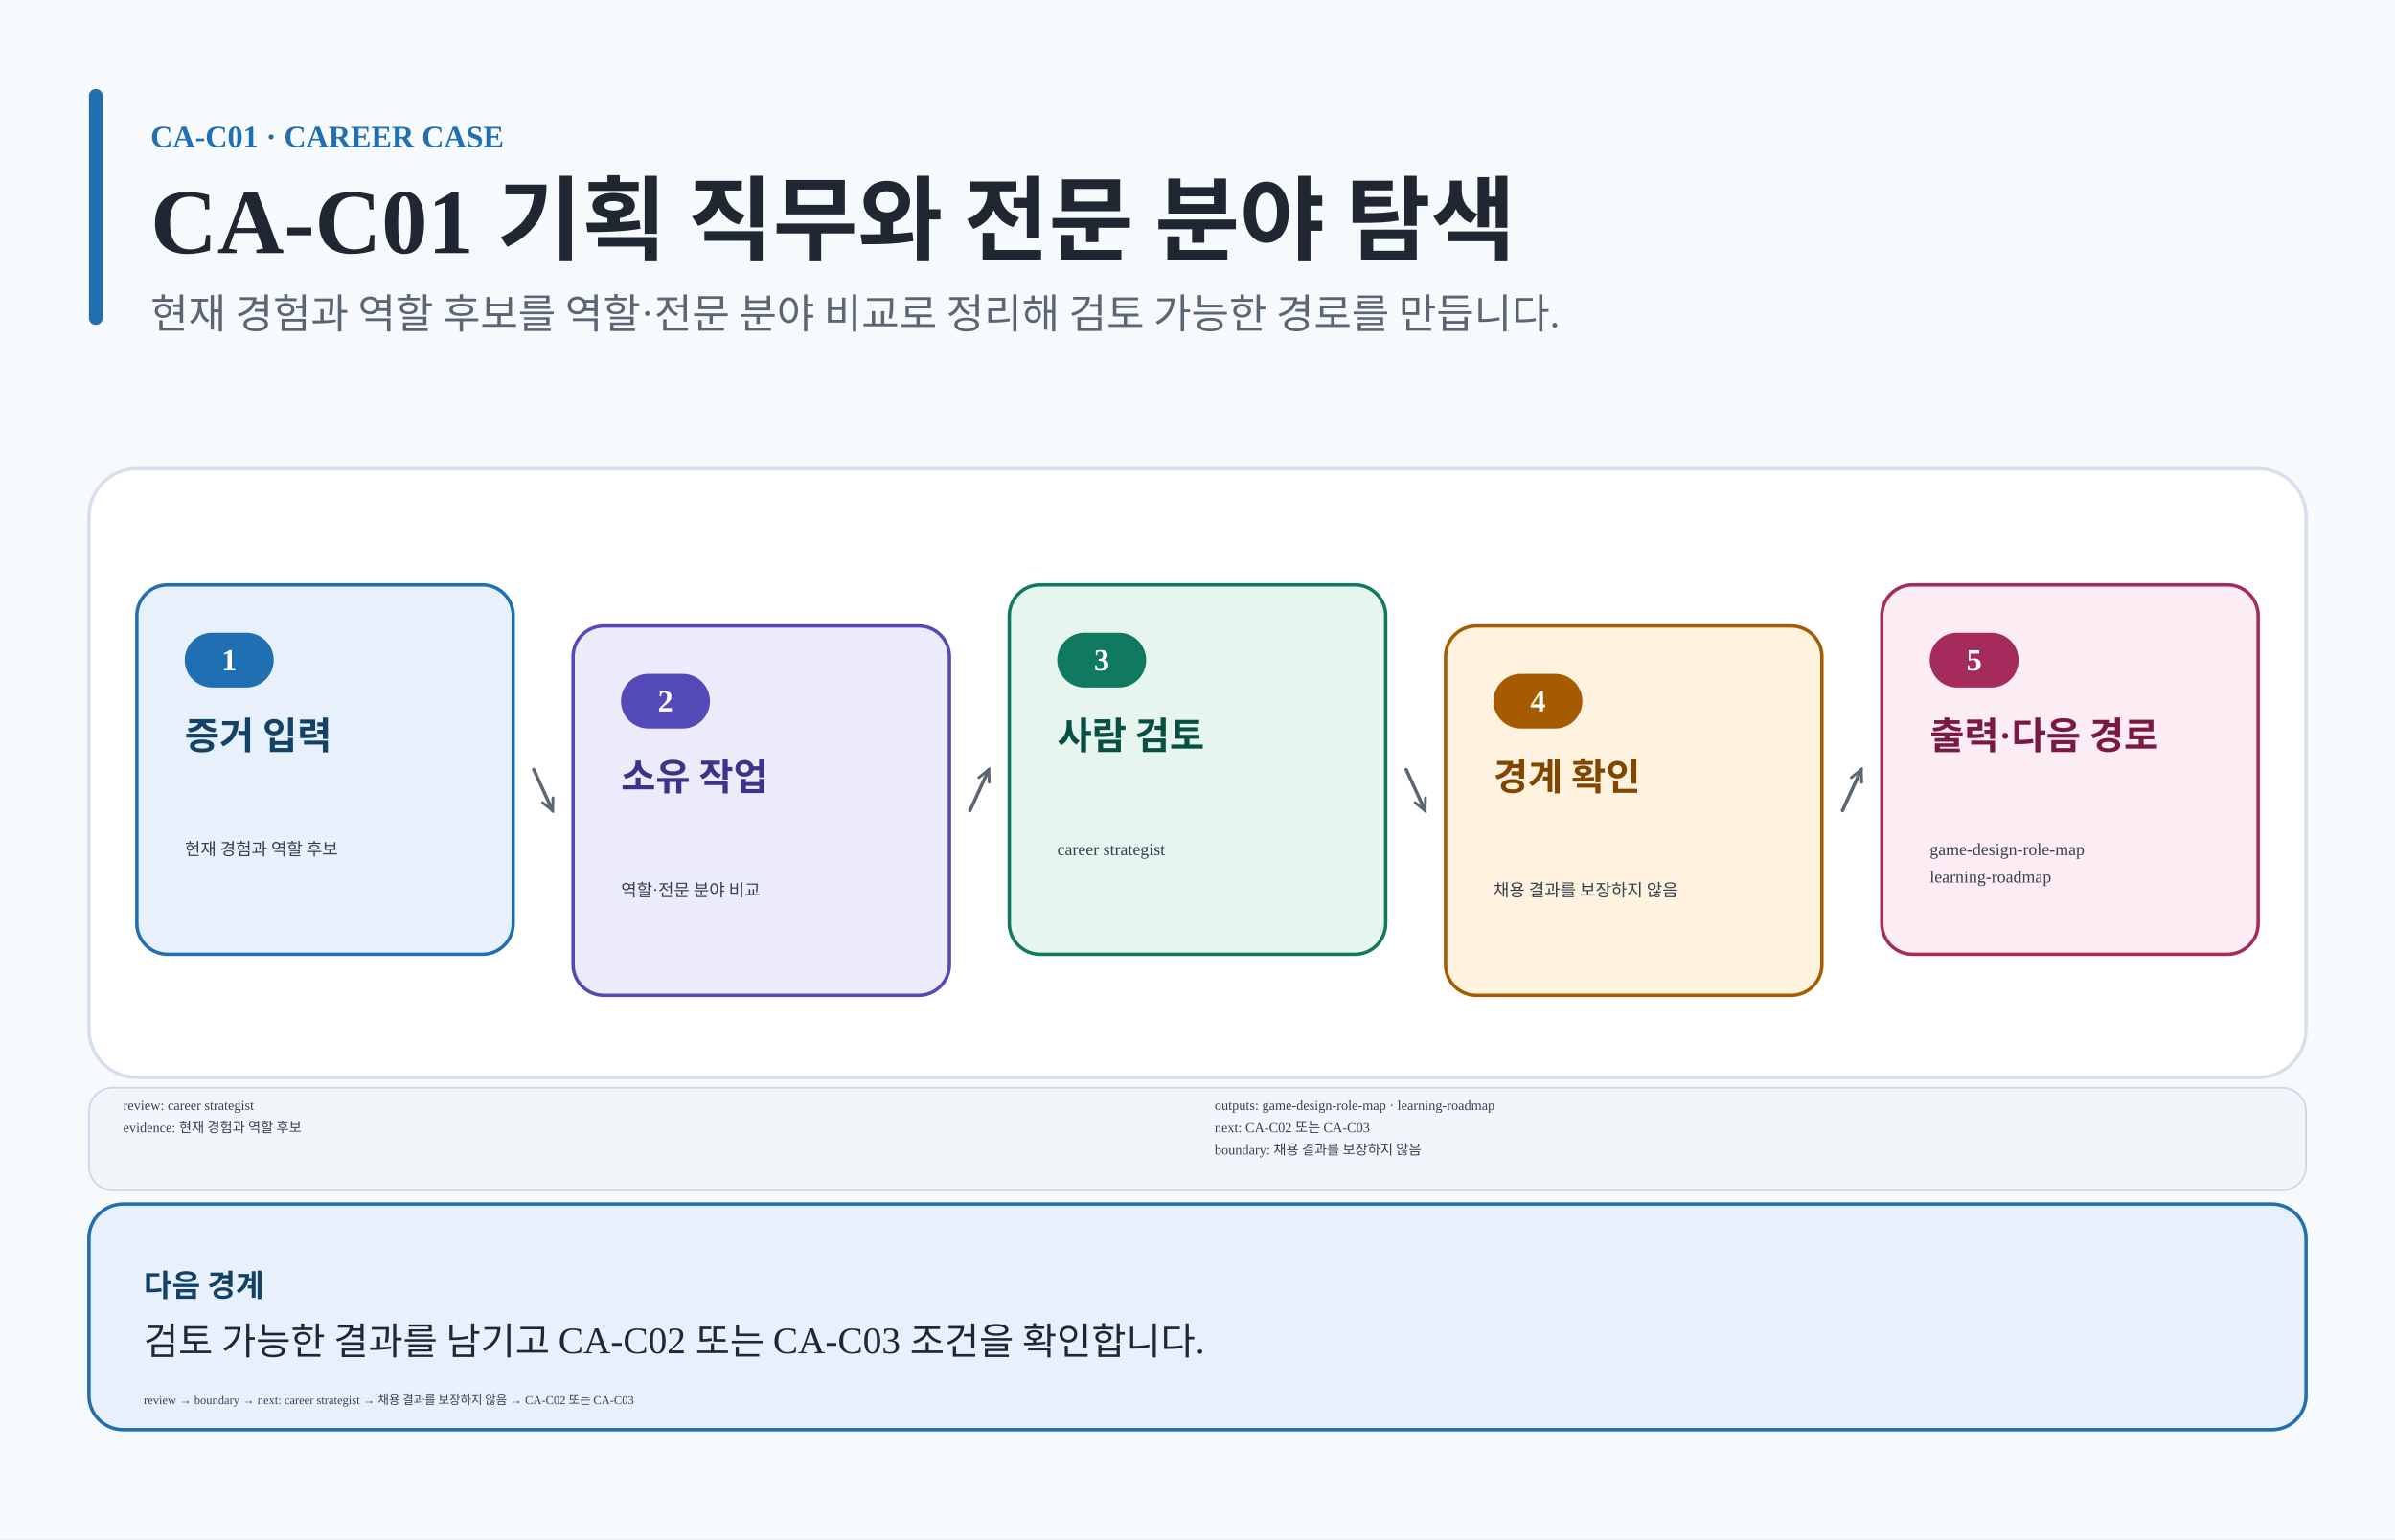
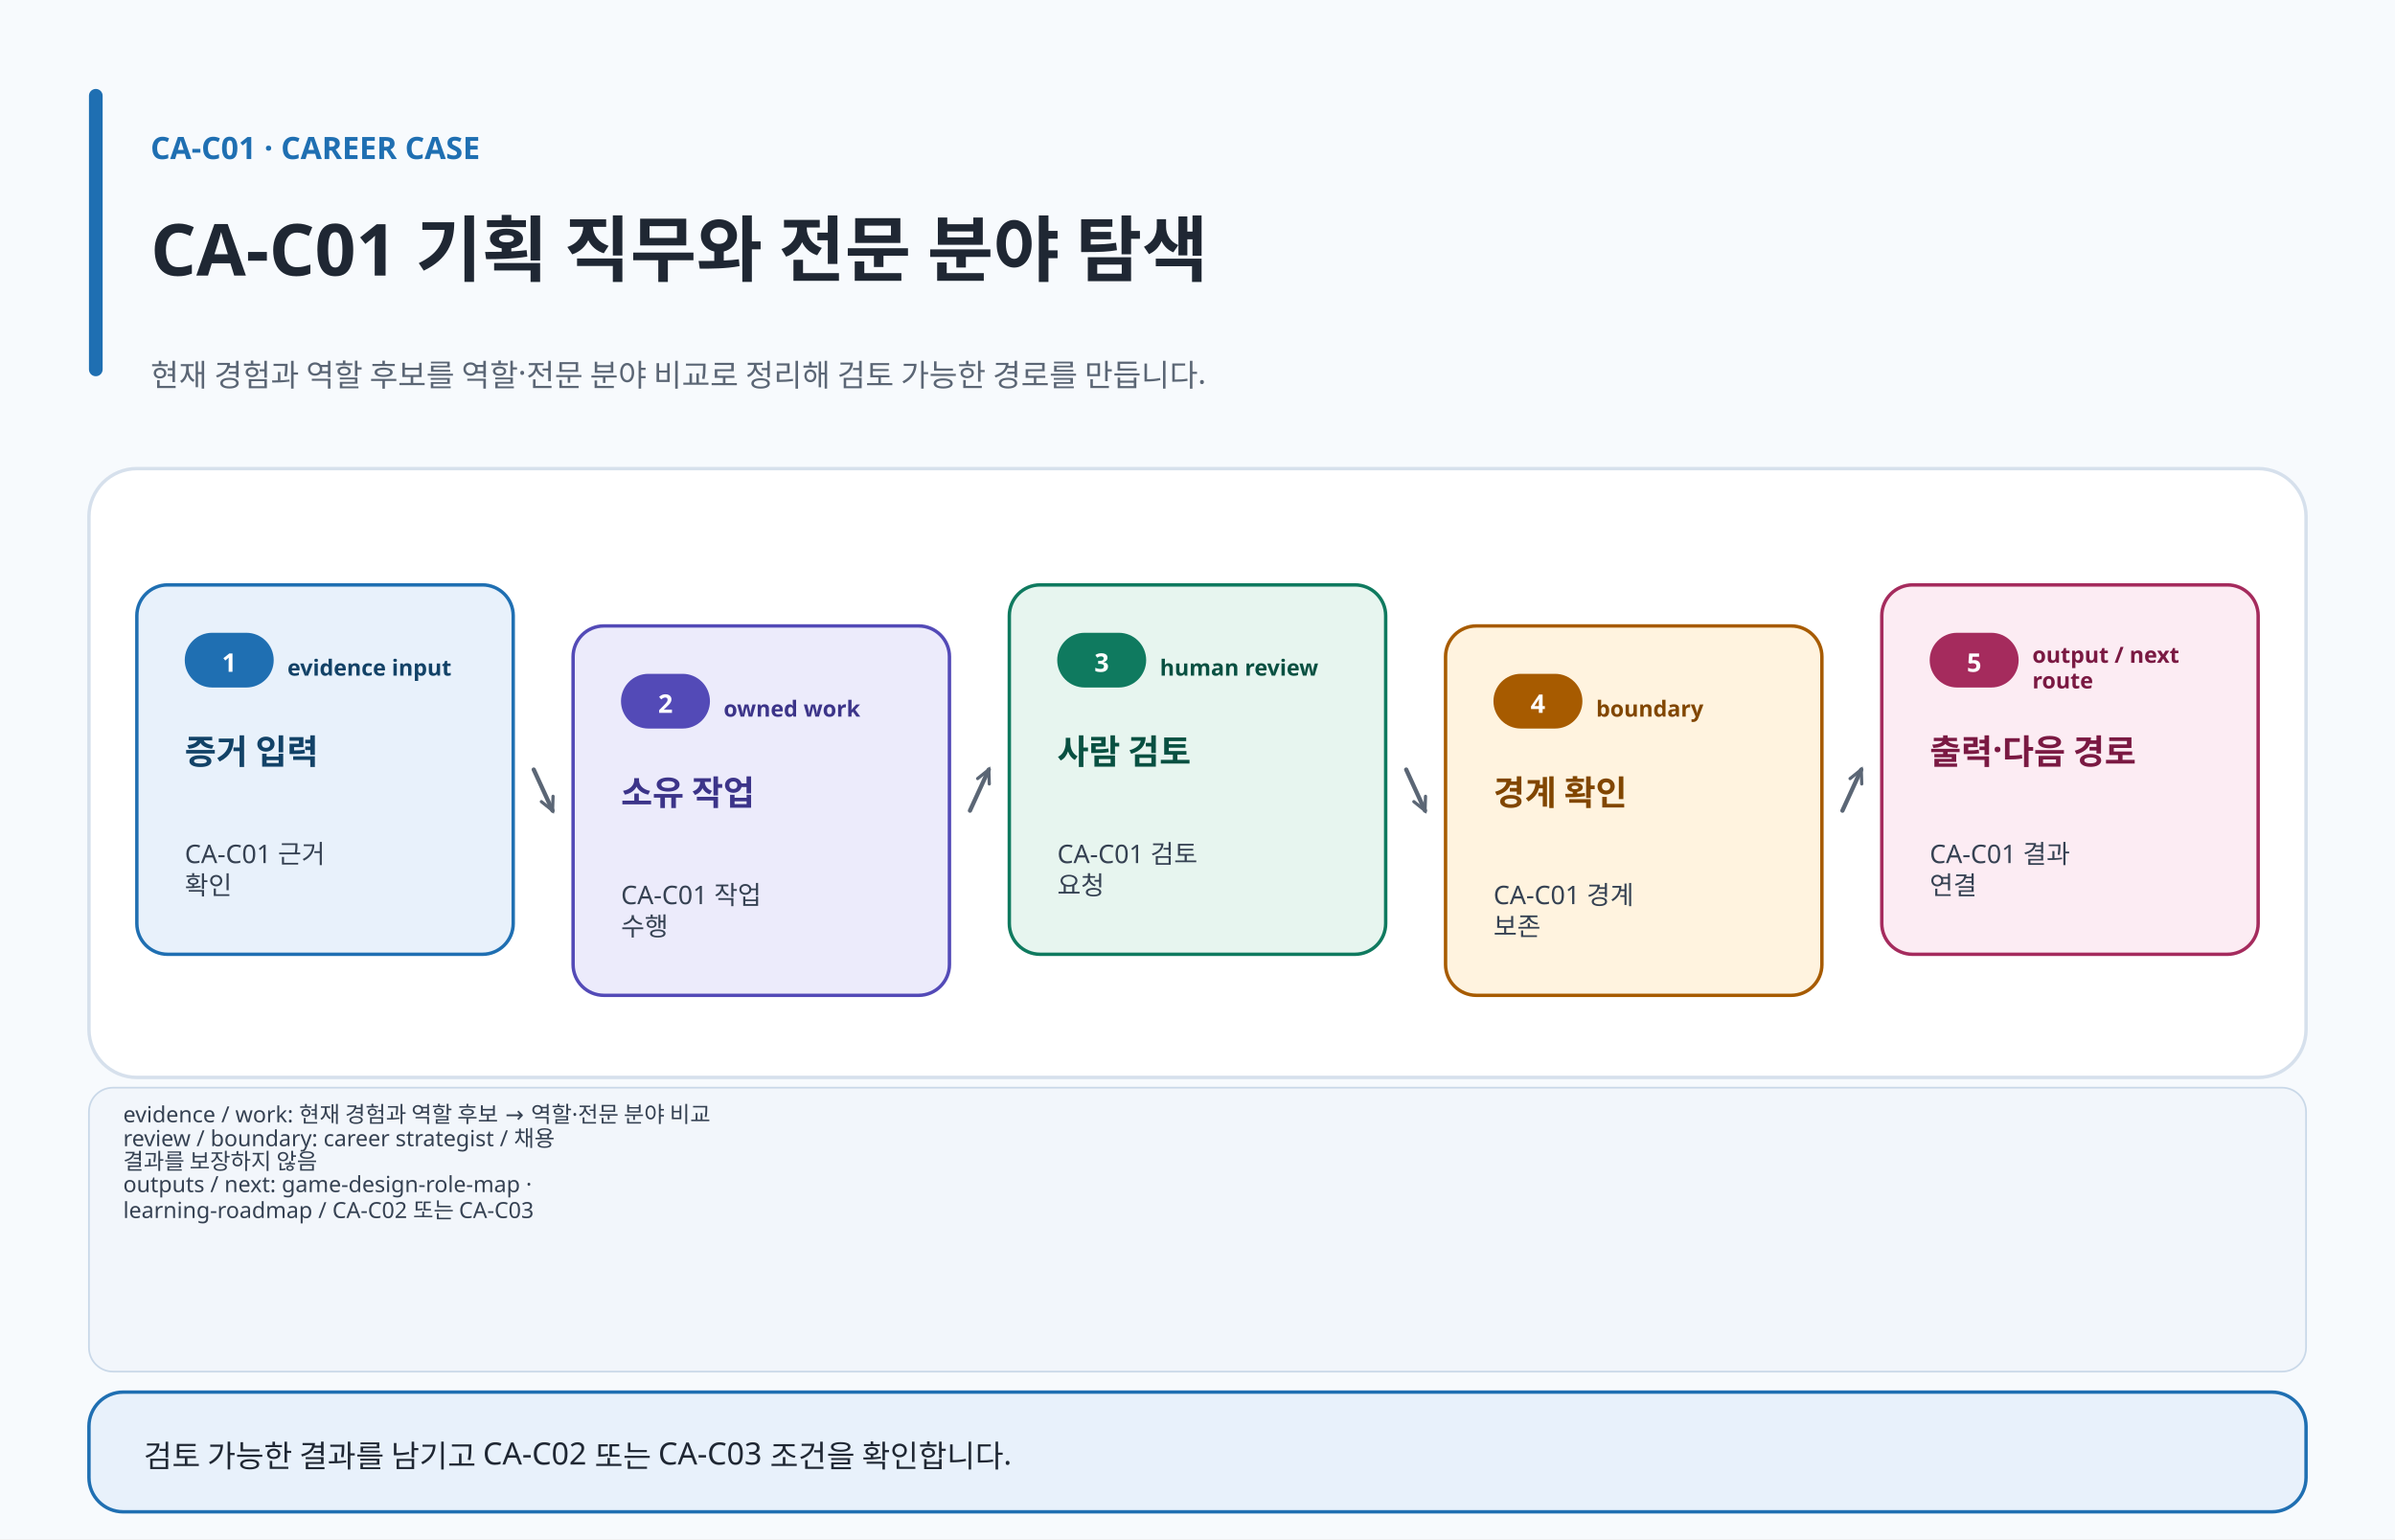
- <svg xmlns="http://www.w3.org/2000/svg" viewBox="0 0 1400 900" width="1400" height="900" role="img" aria-label="기획 직무와 전문 분야를 비교하는 흐름">
+ <svg xmlns="http://www.w3.org/2000/svg" viewBox="0 0 1400 900" width="1400" height="900" role="img" aria-label="기획 직무와 전문 분야를 비교하는 흐름" style="font-family:Pretendard,'Apple SD Gothic Neo','Malgun Gothic','Noto Sans KR',sans-serif">
  <defs>
-     <marker id="open-arrow" viewBox="0 0 12 12" refX="10" refY="6" markerWidth="10" markerHeight="10" markerUnits="userSpaceOnUse" orient="auto">
+     <marker id="open-arrow" viewBox="0 0 12 12" refX="10" refY="6" markerWidth="11.25" markerHeight="11.25" markerUnits="userSpaceOnUse" orient="auto">
      <path d="M 2 2 L 10 6 L 2 10" fill="none" stroke="#5B6675" stroke-width="2" stroke-linecap="round" />
    </marker>
  </defs>
  <rect width="1400" height="900" fill="#F7FAFD" />
-   <rect x="52" y="52" width="8" height="138" rx="4" fill="#1F6FB2" />
-   <text x="88" y="86" fill="#1F6FB2" font-size="18" font-weight="700">CA-C01 · CAREER CASE</text>
-   <text x="88" y="148" fill="#1F2733" font-size="54" font-weight="700">CA-C01 기획 직무와 전문 분야 탐색</text>
-   <text x="88" y="192" fill="#5B6675" font-size="24" textLength="1220" lengthAdjust="spacingAndGlyphs">현재 경험과 역할 후보를 역할·전문 분야 비교로 정리해 검토 가능한 경로를 만듭니다.</text>
+   <rect x="52" y="52" width="8" height="168" rx="4" fill="#1F6FB2" />
+   <text data-text-role="eyebrow" x="88" y="86" text-anchor="start" dominant-baseline="central" fill="#1F6FB2" font-size="18" font-weight="700">
+     <tspan x="88" dy="0">CA-C01 · CAREER CASE</tspan>
+   </text>
+   <text data-text-role="title" x="88" y="141" text-anchor="start" dominant-baseline="central" fill="#1F2733" font-size="42" font-weight="700">
+     <tspan x="88" dy="0">CA-C01 기획 직무와 전문 분야 탐색</tspan>
+   </text>
+   <text data-text-role="description" x="88" y="218" text-anchor="start" dominant-baseline="central" fill="#5B6675" font-size="18" font-weight="400">
+     <tspan x="88" dy="0">현재 경험과 역할 후보를 역할·전문 분야 비교로 정리해 검토 가능한 경로를 만듭니다.</tspan>
+   </text>
  <rect x="52" y="274" width="1296" height="356" rx="28" fill="#FFFFFF" stroke="#D6E0EC" stroke-width="2" />
-   <path d="M 312 450 L 323 474" fill="none" stroke="#5B6675" stroke-width="2" stroke-linecap="round" marker-end="url(#open-arrow)" />
-   <path d="M 567 474 L 578 450" fill="none" stroke="#5B6675" stroke-width="2" stroke-linecap="round" marker-end="url(#open-arrow)" />
-   <path d="M 822 450 L 833 474" fill="none" stroke="#5B6675" stroke-width="2" stroke-linecap="round" marker-end="url(#open-arrow)" />
-   <path d="M 1077 474 L 1088 450" fill="none" stroke="#5B6675" stroke-width="2" stroke-linecap="round" marker-end="url(#open-arrow)" />
+   <path d="M 312 450 L 323 474" fill="none" stroke="#5B6675" stroke-width="2.5" stroke-linecap="round" marker-end="url(#open-arrow)" />
+   <path d="M 567 474 L 578 450" fill="none" stroke="#5B6675" stroke-width="2.5" stroke-linecap="round" marker-end="url(#open-arrow)" />
+   <path d="M 822 450 L 833 474" fill="none" stroke="#5B6675" stroke-width="2.5" stroke-linecap="round" marker-end="url(#open-arrow)" />
+   <path d="M 1077 474 L 1088 450" fill="none" stroke="#5B6675" stroke-width="2.5" stroke-linecap="round" marker-end="url(#open-arrow)" />
  <g aria-label="읽기 순서 1: 증거 입력">
    <rect x="80" y="342" width="220" height="216" rx="18" fill="#E8F1FB" stroke="#1F6FB2" stroke-width="2" />
    <rect x="108" y="370" width="52" height="32" rx="16" fill="#1F6FB2" />
-     <text x="134" y="392" text-anchor="middle" fill="#FFFFFF" font-size="18" font-weight="700">1</text>
-     <text x="108" y="438" fill="#124267" font-size="22" font-weight="700">증거 입력</text>
-     <text x="108" y="500" fill="#354152" font-size="10" textLength="164" lengthAdjust="spacingAndGlyphs">현재 경험과 역할 후보</text>
+     <text data-text-role="caption" x="134" y="387" text-anchor="middle" dominant-baseline="central" fill="#FFFFFF" font-size="15" font-weight="700">
+       <tspan x="134" dy="0">1</tspan>
+     </text>
+     <text data-text-role="caption" x="168" y="390" text-anchor="start" dominant-baseline="central" fill="#124267" font-size="13" font-weight="700">
+       <tspan x="168" dy="0">evidence input</tspan>
+     </text>
+     <text data-text-role="card-title" x="108" y="438" text-anchor="start" dominant-baseline="central" fill="#124267" font-size="20" font-weight="700">
+       <tspan x="108" dy="0">증거 입력</tspan>
+     </text>
+     <text data-text-role="card-body" x="108" y="497.5" text-anchor="start" dominant-baseline="central" fill="#354152" font-size="15" font-weight="400">
+       <tspan x="108" dy="0">CA-C01 근거</tspan>
+       <tspan x="108" dy="19">확인</tspan>
+     </text>
  </g>
  <g aria-label="읽기 순서 2: 소유 작업">
    <rect x="335" y="366" width="220" height="216" rx="18" fill="#ECEBFB" stroke="#534AB7" stroke-width="2" />
    <rect x="363" y="394" width="52" height="32" rx="16" fill="#534AB7" />
-     <text x="389" y="416" text-anchor="middle" fill="#FFFFFF" font-size="18" font-weight="700">2</text>
-     <text x="363" y="462" fill="#3C3489" font-size="22" font-weight="700">소유 작업</text>
-     <text x="363" y="524" fill="#354152" font-size="10" textLength="164" lengthAdjust="spacingAndGlyphs">역할·전문 분야 비교</text>
+     <text data-text-role="caption" x="389" y="411" text-anchor="middle" dominant-baseline="central" fill="#FFFFFF" font-size="15" font-weight="700">
+       <tspan x="389" dy="0">2</tspan>
+     </text>
+     <text data-text-role="caption" x="423" y="414" text-anchor="start" dominant-baseline="central" fill="#3C3489" font-size="13" font-weight="700">
+       <tspan x="423" dy="0">owned work</tspan>
+     </text>
+     <text data-text-role="card-title" x="363" y="462" text-anchor="start" dominant-baseline="central" fill="#3C3489" font-size="20" font-weight="700">
+       <tspan x="363" dy="0">소유 작업</tspan>
+     </text>
+     <text data-text-role="card-body" x="363" y="521.5" text-anchor="start" dominant-baseline="central" fill="#354152" font-size="15" font-weight="400">
+       <tspan x="363" dy="0">CA-C01 작업</tspan>
+       <tspan x="363" dy="19">수행</tspan>
+     </text>
  </g>
  <g aria-label="읽기 순서 3: 사람 검토">
    <rect x="590" y="342" width="220" height="216" rx="18" fill="#E7F5EF" stroke="#0F7A5F" stroke-width="2" />
    <rect x="618" y="370" width="52" height="32" rx="16" fill="#0F7A5F" />
-     <text x="644" y="392" text-anchor="middle" fill="#FFFFFF" font-size="18" font-weight="700">3</text>
-     <text x="618" y="438" fill="#085041" font-size="22" font-weight="700">사람 검토</text>
-     <text x="618" y="500" fill="#354152" font-size="10" textLength="164" lengthAdjust="spacingAndGlyphs">career strategist</text>
+     <text data-text-role="caption" x="644" y="387" text-anchor="middle" dominant-baseline="central" fill="#FFFFFF" font-size="15" font-weight="700">
+       <tspan x="644" dy="0">3</tspan>
+     </text>
+     <text data-text-role="caption" x="678" y="390" text-anchor="start" dominant-baseline="central" fill="#085041" font-size="13" font-weight="700">
+       <tspan x="678" dy="0">human review</tspan>
+     </text>
+     <text data-text-role="card-title" x="618" y="438" text-anchor="start" dominant-baseline="central" fill="#085041" font-size="20" font-weight="700">
+       <tspan x="618" dy="0">사람 검토</tspan>
+     </text>
+     <text data-text-role="card-body" x="618" y="497.5" text-anchor="start" dominant-baseline="central" fill="#354152" font-size="15" font-weight="400">
+       <tspan x="618" dy="0">CA-C01 검토</tspan>
+       <tspan x="618" dy="19">요청</tspan>
+     </text>
  </g>
  <g aria-label="읽기 순서 4: 경계 확인">
    <rect x="845" y="366" width="220" height="216" rx="18" fill="#FFF3DF" stroke="#A75B00" stroke-width="2" />
    <rect x="873" y="394" width="52" height="32" rx="16" fill="#A75B00" />
-     <text x="899" y="416" text-anchor="middle" fill="#FFFFFF" font-size="18" font-weight="700">4</text>
-     <text x="873" y="462" fill="#814600" font-size="22" font-weight="700">경계 확인</text>
-     <text x="873" y="524" fill="#354152" font-size="10" textLength="164" lengthAdjust="spacingAndGlyphs">채용 결과를 보장하지 않음</text>
+     <text data-text-role="caption" x="899" y="411" text-anchor="middle" dominant-baseline="central" fill="#FFFFFF" font-size="15" font-weight="700">
+       <tspan x="899" dy="0">4</tspan>
+     </text>
+     <text data-text-role="caption" x="933" y="414" text-anchor="start" dominant-baseline="central" fill="#814600" font-size="13" font-weight="700">
+       <tspan x="933" dy="0">boundary</tspan>
+     </text>
+     <text data-text-role="card-title" x="873" y="462" text-anchor="start" dominant-baseline="central" fill="#814600" font-size="20" font-weight="700">
+       <tspan x="873" dy="0">경계 확인</tspan>
+     </text>
+     <text data-text-role="card-body" x="873" y="521.5" text-anchor="start" dominant-baseline="central" fill="#354152" font-size="15" font-weight="400">
+       <tspan x="873" dy="0">CA-C01 경계</tspan>
+       <tspan x="873" dy="19">보존</tspan>
+     </text>
  </g>
  <g aria-label="읽기 순서 5: 출력·다음 경로">
    <rect x="1100" y="342" width="220" height="216" rx="18" fill="#FCECF3" stroke="#A52B5D" stroke-width="2" />
    <rect x="1128" y="370" width="52" height="32" rx="16" fill="#A52B5D" />
-     <text x="1154" y="392" text-anchor="middle" fill="#FFFFFF" font-size="18" font-weight="700">5</text>
-     <text x="1128" y="438" fill="#7A1942" font-size="22" font-weight="700">출력·다음 경로</text>
-     <text x="1128" y="500" fill="#354152" font-size="10" textLength="164" lengthAdjust="spacingAndGlyphs">game-design-role-map</text>
-     <text x="1128" y="516" fill="#354152" font-size="10" textLength="164" lengthAdjust="spacingAndGlyphs">learning-roadmap</text>
+     <text data-text-role="caption" x="1154" y="387" text-anchor="middle" dominant-baseline="central" fill="#FFFFFF" font-size="15" font-weight="700">
+       <tspan x="1154" dy="0">5</tspan>
+     </text>
+     <text data-text-role="caption" x="1188" y="382.5" text-anchor="start" dominant-baseline="central" fill="#7A1942" font-size="13" font-weight="700">
+       <tspan x="1188" dy="0">output / next</tspan>
+       <tspan x="1188" dy="15">route</tspan>
+     </text>
+     <text data-text-role="card-title" x="1128" y="438" text-anchor="start" dominant-baseline="central" fill="#7A1942" font-size="20" font-weight="700">
+       <tspan x="1128" dy="0">출력·다음 경로</tspan>
+     </text>
+     <text data-text-role="card-body" x="1128" y="497.5" text-anchor="start" dominant-baseline="central" fill="#354152" font-size="15" font-weight="400">
+       <tspan x="1128" dy="0">CA-C01 결과</tspan>
+       <tspan x="1128" dy="19">연결</tspan>
+     </text>
  </g>
-   <rect x="52" y="636" width="1296" height="60" rx="14" fill="#F2F6FB" stroke="#C9D8E8" stroke-width="1" />
-   <text x="72" y="649" fill="#354152" font-size="8">review: career strategist</text>
-   <text x="72" y="662" fill="#354152" font-size="8">evidence: 현재 경험과 역할 후보</text>
-   <text x="710" y="649" fill="#354152" font-size="8">outputs: game-design-role-map · learning-roadmap</text>
-   <text x="710" y="662" fill="#354152" font-size="8">next: CA-C02 또는 CA-C03</text>
-   <text x="710" y="675" fill="#354152" font-size="8">boundary: 채용 결과를 보장하지 않음</text>
-   <rect x="52" y="704" width="1296" height="132" rx="20" fill="#E8F1FB" stroke="#1F6FB2" stroke-width="2" />
-   <text x="84" y="758" fill="#124267" font-size="18" font-weight="700">다음 경계</text>
-   <text x="84" y="792" fill="#1F2733" font-size="22">검토 가능한 결과를 남기고 CA-C02 또는 CA-C03 조건을 확인합니다.</text>
-   <text x="84" y="821" fill="#354152" font-weight="500" font-size="7" textLength="1232" lengthAdjust="spacingAndGlyphs">review → boundary → next: career strategist → 채용 결과를 보장하지 않음 → CA-C02 또는 CA-C03</text>
+   <rect x="52" y="636" width="1296" height="166" rx="14" fill="#F2F6FB" stroke="#C9D8E8" stroke-width="1" />
+   <text data-text-role="semantic-rail" x="72" y="650" text-anchor="start" dominant-baseline="central" fill="#354152" font-size="13" font-weight="400">
+     <tspan x="72" dy="0">evidence / work: 현재 경험과 역할 후보 → 역할·전문 분야 비교</tspan>
+   </text>
+   <text data-text-role="semantic-rail" x="72" y="664" text-anchor="start" dominant-baseline="central" fill="#354152" font-size="13" font-weight="400">
+     <tspan x="72" dy="0">review / boundary: career strategist / 채용</tspan>
+     <tspan x="72" dy="14">결과를 보장하지 않음</tspan>
+   </text>
+   <text data-text-role="semantic-rail" x="72" y="692" text-anchor="start" dominant-baseline="central" fill="#354152" font-size="13" font-weight="400">
+     <tspan x="72" dy="0">outputs / next: game-design-role-map ·</tspan>
+     <tspan x="72" dy="14">learning-roadmap / CA-C02 또는 CA-C03</tspan>
+   </text>
+   <rect x="52" y="814" width="1296" height="70" rx="20" fill="#E8F1FB" stroke="#1F6FB2" stroke-width="2" />
+   <text data-text-role="footer" x="84" y="850" text-anchor="start" dominant-baseline="central" fill="#1F2733" font-size="18" font-weight="400">
+     <tspan x="84" dy="0">검토 가능한 결과를 남기고 CA-C02 또는 CA-C03 조건을 확인합니다.</tspan>
+   </text>
</svg>
